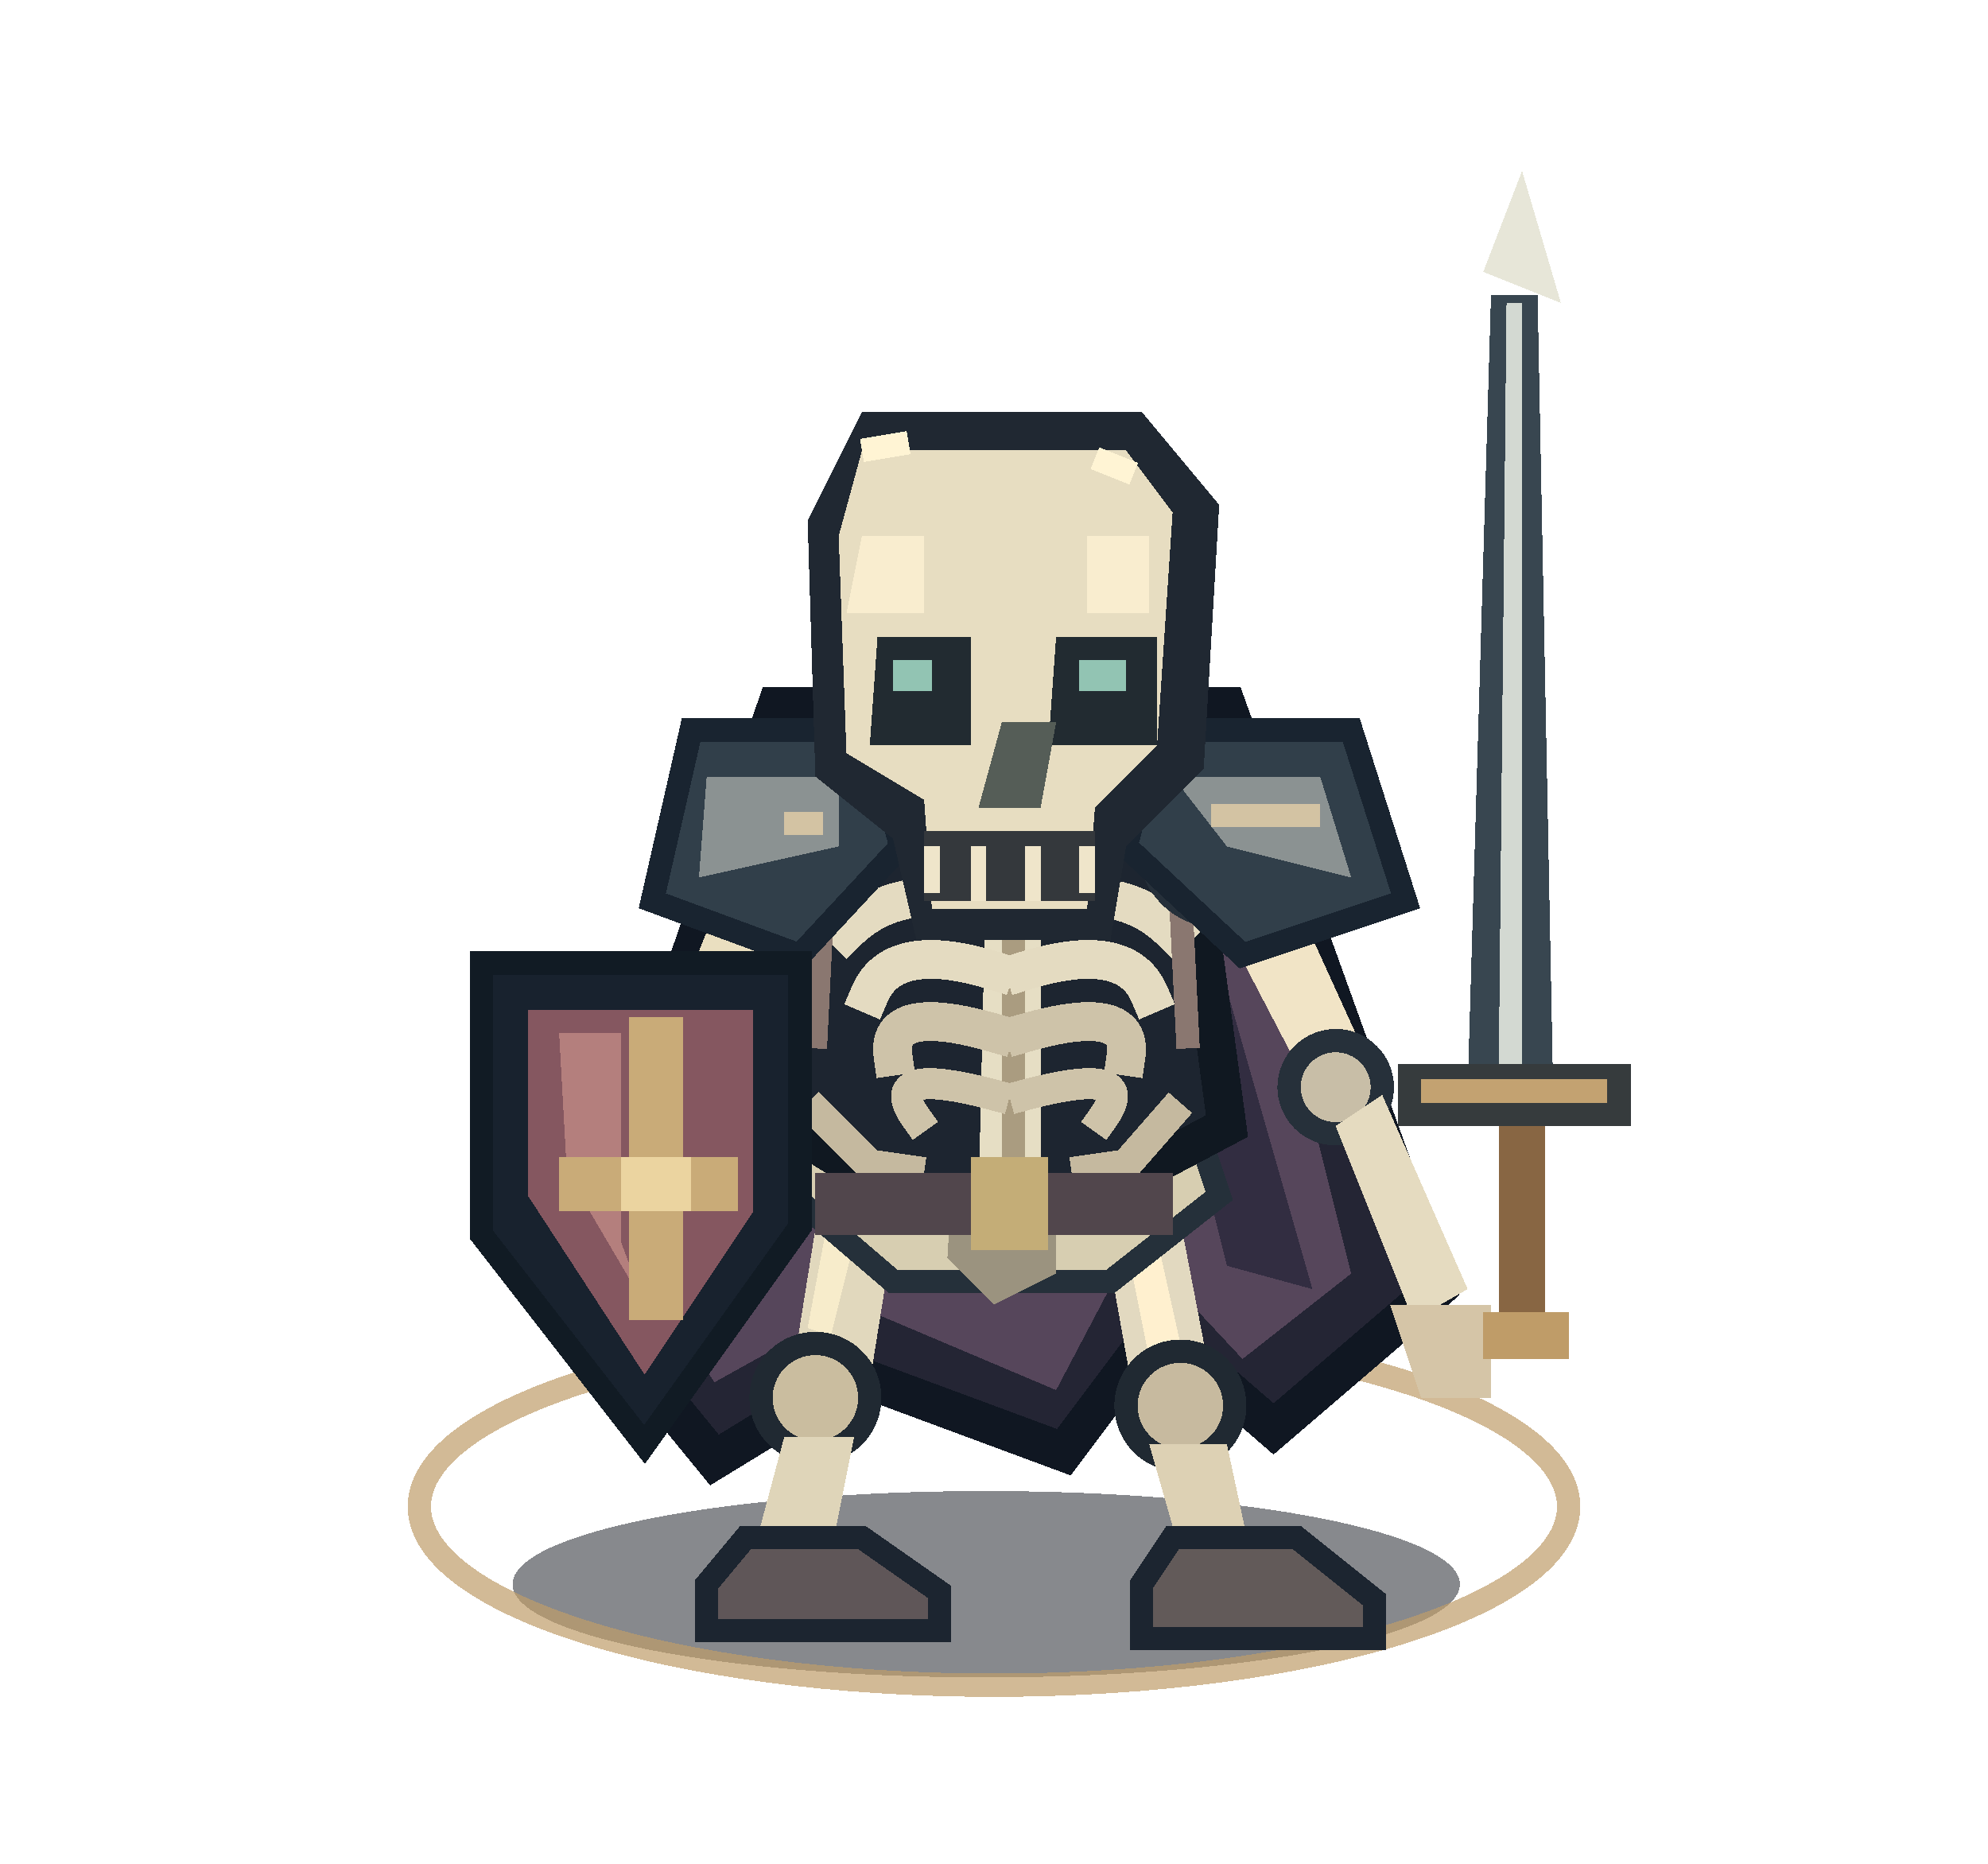
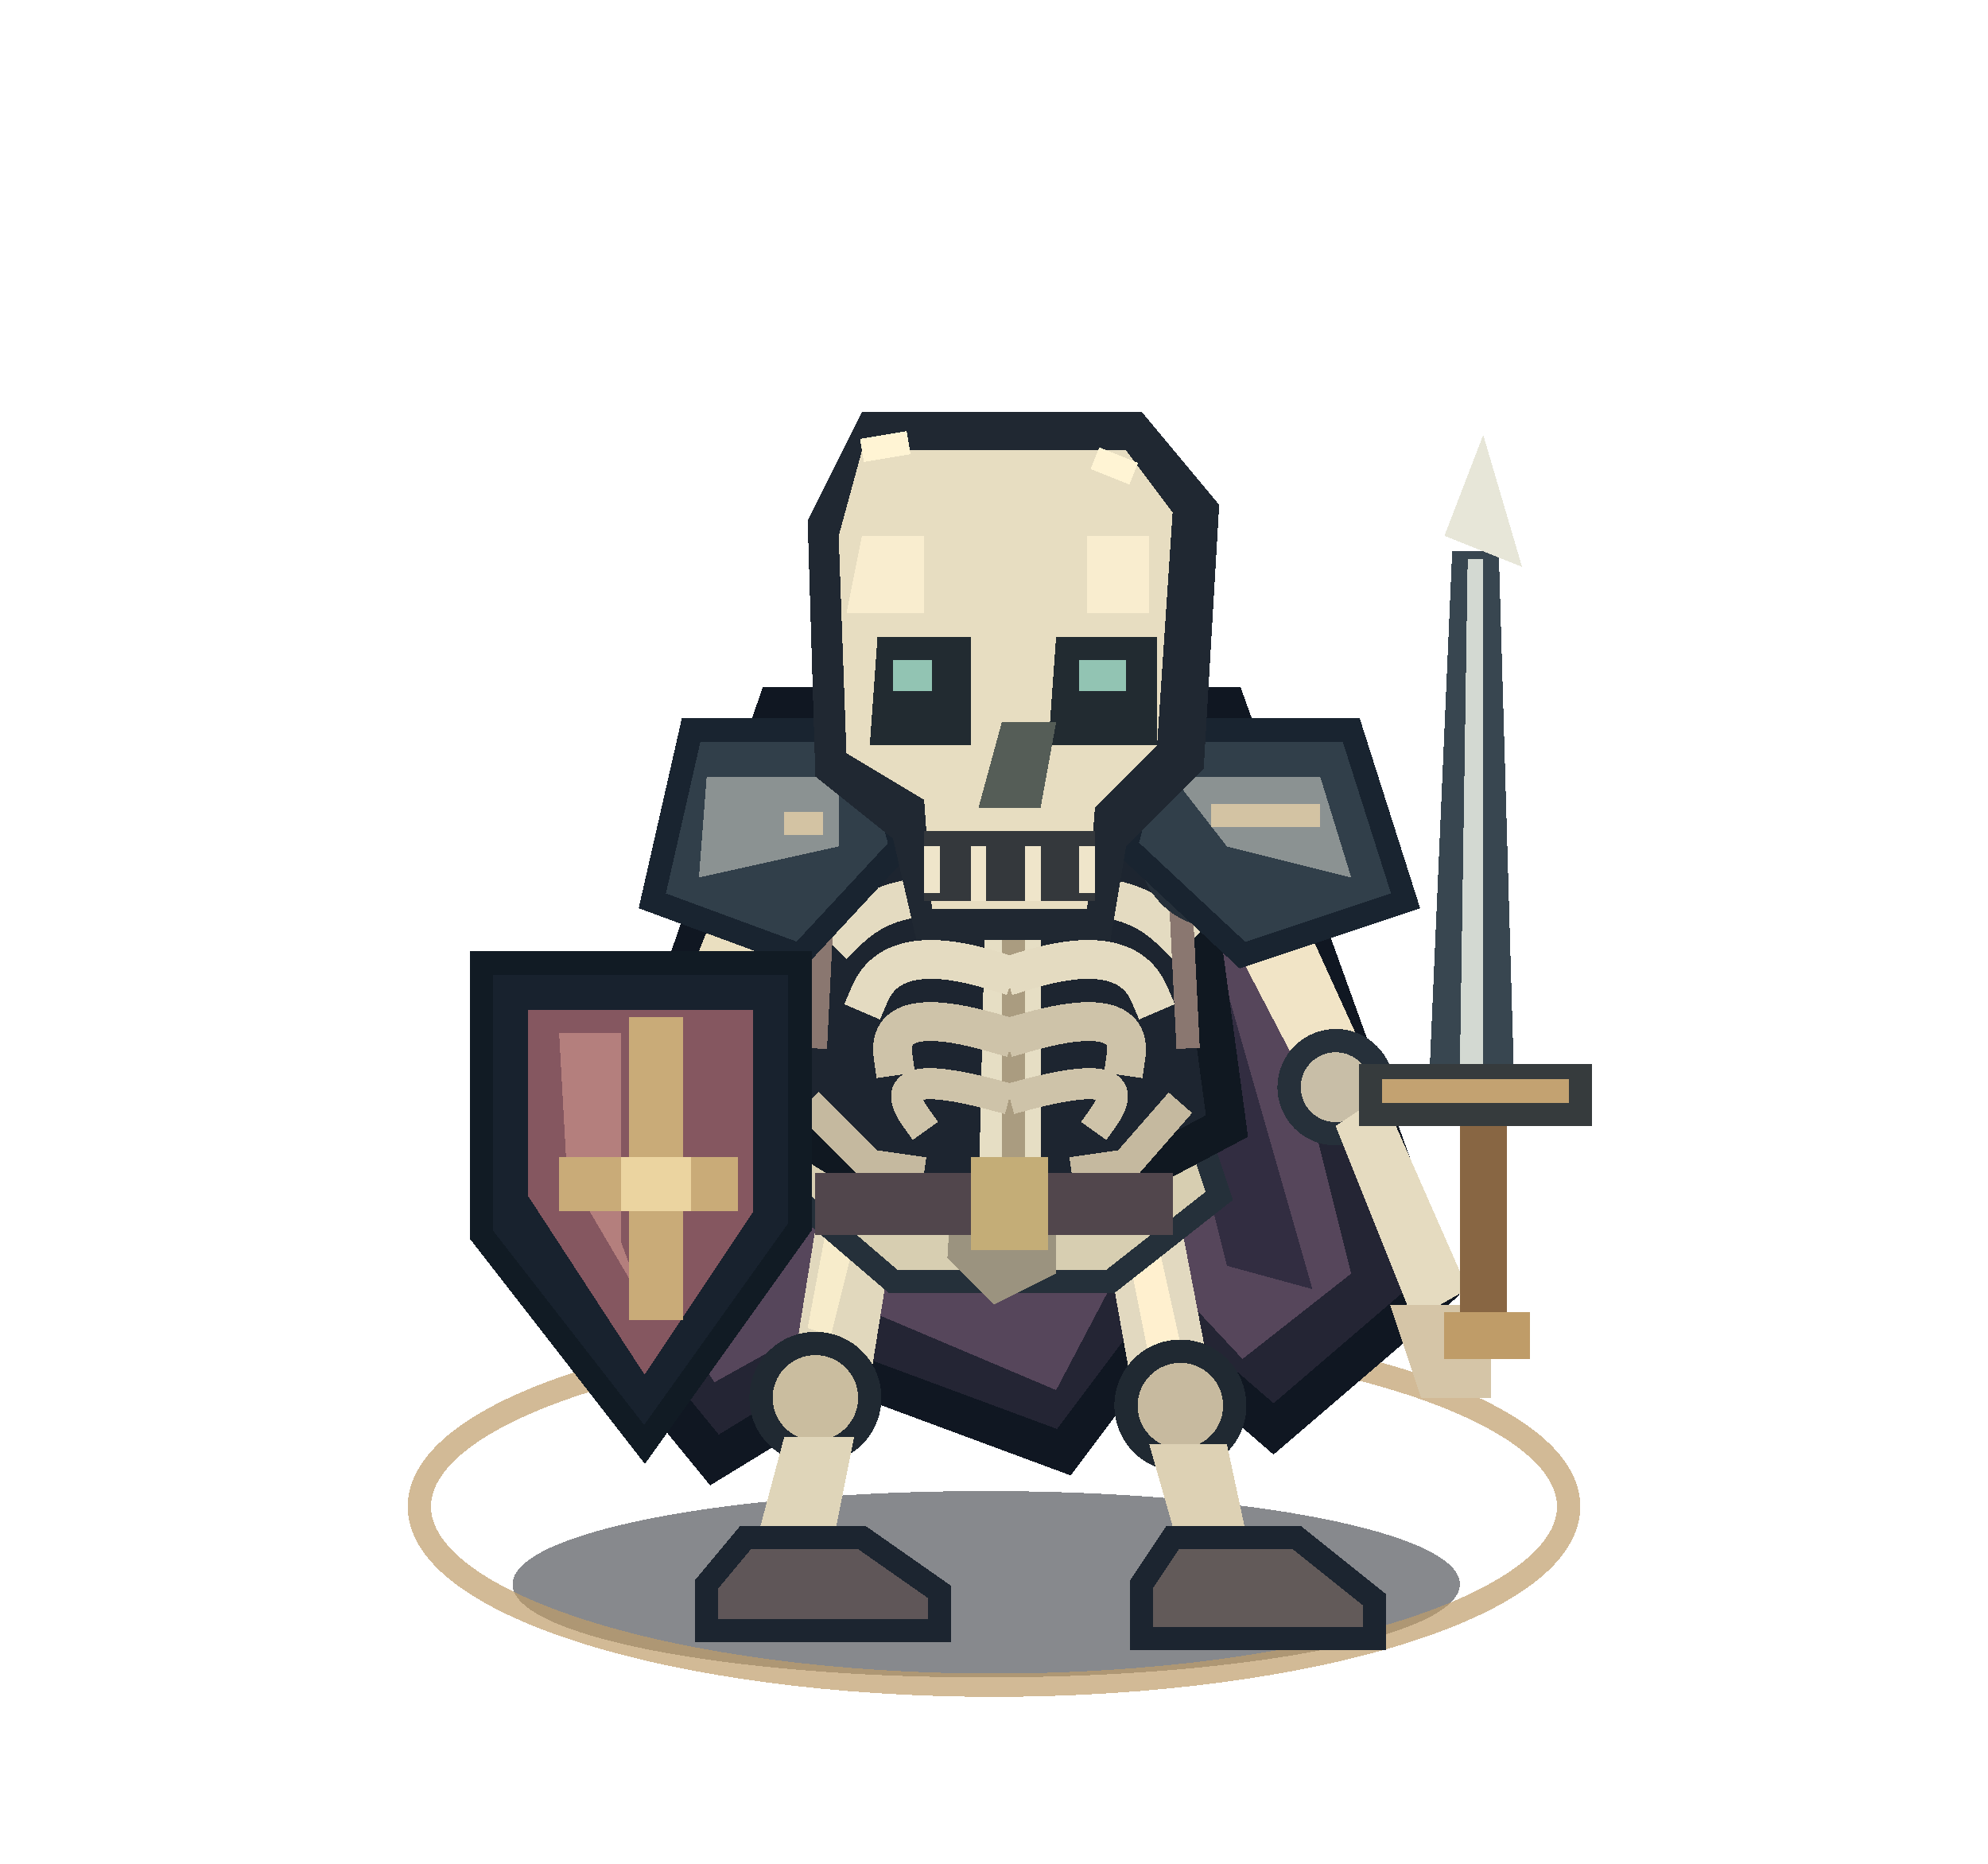
<svg xmlns="http://www.w3.org/2000/svg" viewBox="0 0 256 240" role="img" aria-labelledby="title description" shape-rendering="crispEdges">
  <ellipse cx="127" cy="204" rx="61" ry="12" fill="#050911" opacity=".48" />
  <ellipse cx="128" cy="194" rx="74" ry="23" fill="none" stroke="#bf9d6a" stroke-width="3" opacity=".70" />
  <g class="bone-cape">
    <path d="M100 91H158L185 166 164 184 149 171 137 187 110 177 92 188 74 166Z" fill="#242534" stroke="#101722" stroke-width="5" />
    <path d="M102 96H157L174 164 160 175 146 160 136 179 110 168 92 178 82 163Z" fill="#56465b" />
    <path d="M102 112L87 165 97 167 109 116Z" fill="#857085" opacity=".48" />
    <path d="M153 110L169 166 158 163 146 115Z" fill="#322d41" />
  </g>
  <g class="bone-leg-left">
    <path d="M106 152L116 153 112 178 102 177Z" fill="#e1d8bd" />
    <path d="M107 155L111 156 107 172 104 171Z" fill="#f7eccb" />
    <circle cx="105" cy="180" r="7" fill="#cabd9f" stroke="#202932" stroke-width="3" />
    <path d="M101 185H110L107 200H97Z" fill="#dfd5b9" />
    <path d="M96 198H111L121 205V210H91V204Z" fill="#5f5658" stroke="#1c2530" stroke-width="3" />
  </g>
  <g class="bone-leg-right">
    <path d="M141 152L151 152 156 178 146 180Z" fill="#e2d9c0" />
    <path d="M144 155L148 155 152 173 148 175Z" fill="#fff0cf" />
    <circle cx="152" cy="181" r="7" fill="#c7ba9f" stroke="#202932" stroke-width="3" />
    <path d="M148 186H158L161 200H152Z" fill="#ddd1b4" />
    <path d="M151 198H167L177 206V211H147V204Z" fill="#625a59" stroke="#1c2530" stroke-width="3" />
  </g>
  <g class="bone-pelvis">
    <path d="M104 145H154L157 154 143 165H115L101 153Z" fill="#d7ceb1" stroke="#25303a" stroke-width="3" />
    <path d="M109 150H123V158H113Z M136 150H151L145 158H136Z" fill="#34363b" />
    <path d="M123 145H136V164L128 168 122 162Z" fill="#9b937f" />
  </g>
  <g class="bone-ribcage">
    <path d="M103 108H153L158 145 141 154 116 154 98 143Z" fill="#1d2530" stroke="#101821" stroke-width="5" />
    <path d="M127 111H134L134 155H126Z" fill="#e6dec4" />
    <path d="M129 113H132V155H129Z" fill="#aa9c80" />
    <path d="M128 117Q116 113 109 120M132 117Q144 113 151 120" fill="none" stroke="#e4dbc1" stroke-width="5" stroke-linecap="square" />
    <path d="M128 125Q115 121 112 128M132 125Q145 121 148 128" fill="none" stroke="#e4dbc1" stroke-width="5" stroke-linecap="square" />
    <path d="M128 133Q114 129 115 136M132 133Q146 129 145 136" fill="none" stroke="#cec3a9" stroke-width="5" stroke-linecap="square" />
    <path d="M128 141Q113 137 118 144M132 141Q147 137 142 144" fill="none" stroke="#cec3a9" stroke-width="4" stroke-linecap="square" />
    <path d="M104 142L112 150 119 151M152 142L145 150 138 151" fill="none" stroke="#c5b99f" stroke-width="4" />
    <path d="M106 115L105 135M152 115L153 135" fill="none" stroke="#8a7770" stroke-width="3" />
  </g>
  <g class="bone-arm-left">
    <circle cx="100" cy="109" r="9" fill="#d5ccb3" stroke="#26303a" stroke-width="3" />
    <path d="M93 115L85 135 91 139 103 117Z" fill="#eadfc0" />
    <circle cx="87" cy="139" r="6" fill="#cabda4" stroke="#26303a" stroke-width="3" />
    <path d="M83 143L76 166 83 168 93 144Z" fill="#dfd6bd" />
    <rect x="75" y="167" width="10" height="12" rx="2" fill="#e6d9b8" />
  </g>
  <g class="bone-arm-right">
    <circle cx="157" cy="109" r="9" fill="#d9cdb3" stroke="#26303a" stroke-width="3" />
    <path d="M156 116L168 139 175 134 165 112Z" fill="#f1e4c6" />
    <circle cx="172" cy="140" r="6" fill="#c8bea7" stroke="#26303a" stroke-width="3" />
    <path d="M172 145L182 170 189 166 178 141Z" fill="#e5dbc0" />
    <path d="M179 168H192V180H183Z" fill="#d5c5a7" />
  </g>
  <g class="bone-armor">
    <path d="M89 94H112L116 109 103 123 84 116Z" fill="#313f4a" stroke="#192430" stroke-width="3" />
    <path d="M145 109L149 94H174L181 116 160 123Z" fill="#313f4a" stroke="#192430" stroke-width="3" />
    <path d="M91 100H108L108 109 90 113Z M151 100H170L174 113 158 109Z" fill="#8b9292" />
    <path d="M101 106H106M156 105H170" stroke="#d3c3a3" stroke-width="3" />
    <path d="M105 155L151 155" stroke="#51464c" stroke-width="8" />
    <rect x="125" y="149" width="10" height="12" fill="#c4ad77" />
  </g>
  <g class="bone-skull">
    <path d="M111 53H147L157 65 155 99 145 109 143 121H118L115 108 105 100 104 67Z" fill="#202832" />
    <path d="M111 58H145L151 66 149 96 141 104 140 117H120L119 103 109 97 108 69Z" fill="#e7ddc1" />
    <path d="M111 69H119V79H109Z M140 69H148V79H140Z" fill="#f9edcf" />
    <path d="M113 82H125V96H112Z M136 82H149V96H135Z" fill="#222b31" />
    <path d="M115 85H120V89H115Z M139 85H145V89H139Z" fill="#92c4b3" />
    <path d="M129 93H136L134 104H126Z" fill="#555d57" />
    <path d="M119 107H141V116H119Z" fill="#34383c" />
    <path d="M120 109V115M126 109V116M133 109V116M140 109V115" stroke="#efe5ca" stroke-width="2" />
    <path d="M111 58L117 57M141 59L146 61" stroke="#fff4d4" stroke-width="3" />
  </g>
  <g class="bone-blade">
-     <path d="M192 38H198L200 140H189Z" fill="#384650" />
-     <path d="M194 39H196L196 137H193Z" fill="#d3d9d2" />
-     <path d="M191 35L196 22 201 39Z" fill="#e7e6d8" />
-     <rect x="180" y="137" width="30" height="8" fill="#363b3d" />
-     <rect x="183" y="139" width="24" height="3" fill="#c3a271" />
-     <path d="M193 145H199V170H193Z" fill="#886643" />
-     <rect x="191" y="169" width="11" height="6" fill="#bf9c68" />
+     <path d="M187 71H193L195 140H184Z" fill="#384650" />
+     <path d="M189 72H191L191 137H188Z" fill="#d3d9d2" />
+     <path d="M186 69L191 56 196 73Z" fill="#e7e6d8" />
+     <rect x="175" y="137" width="30" height="8" fill="#363b3d" />
+     <rect x="178" y="139" width="24" height="3" fill="#c3a271" />
+     <path d="M188 145H194V170H188Z" fill="#886643" />
+     <rect x="186" y="169" width="11" height="6" fill="#bf9c68" />
  </g>
  <g class="bone-shield">
    <path d="M62 124H103V158L83 186 62 159Z" fill="#18222e" stroke="#111b24" stroke-width="3" />
    <path d="M68 130H97V156L83 177 68 154Z" fill="#855760" />
    <path d="M72 133H80V160L83 168 73 151Z" fill="#b47f7d" />
    <path d="M81 131H88V170H81Z" fill="#c9ab78" />
    <path d="M72 149H95V156H72Z" fill="#c9ab78" />
    <path d="M80 149H89V156H80Z" fill="#ebd4a0" />
  </g>
</svg>
